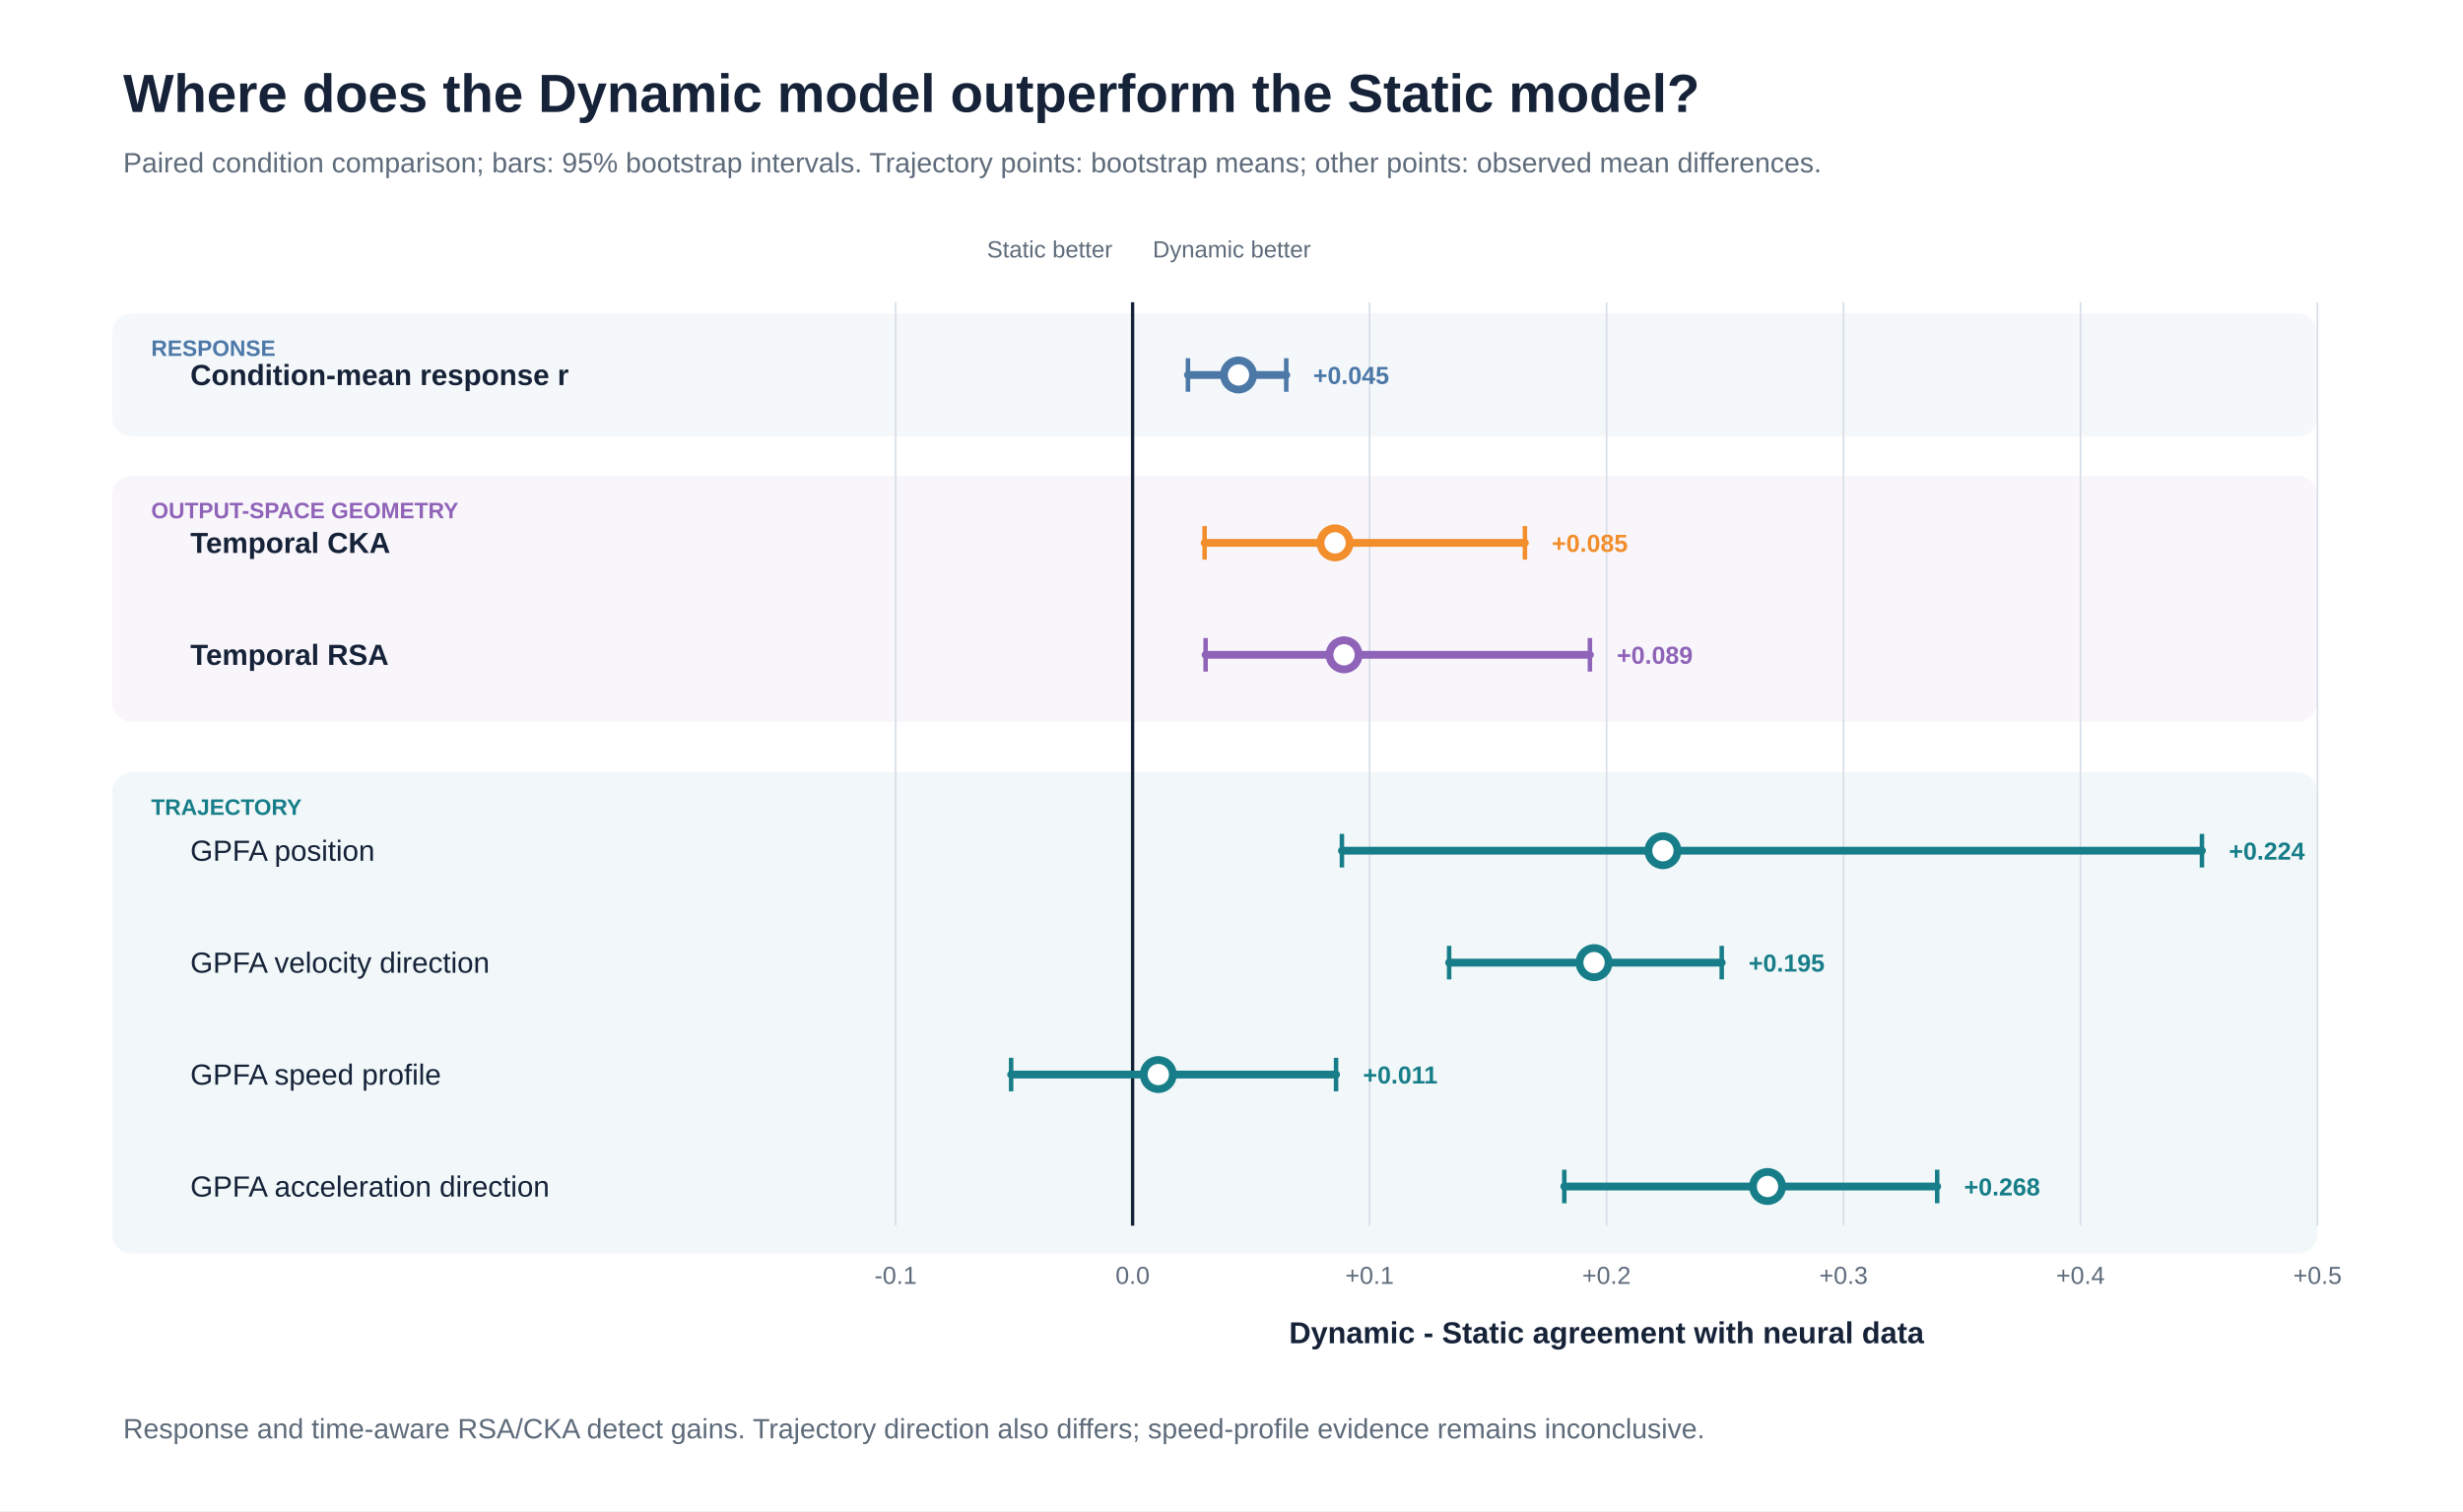
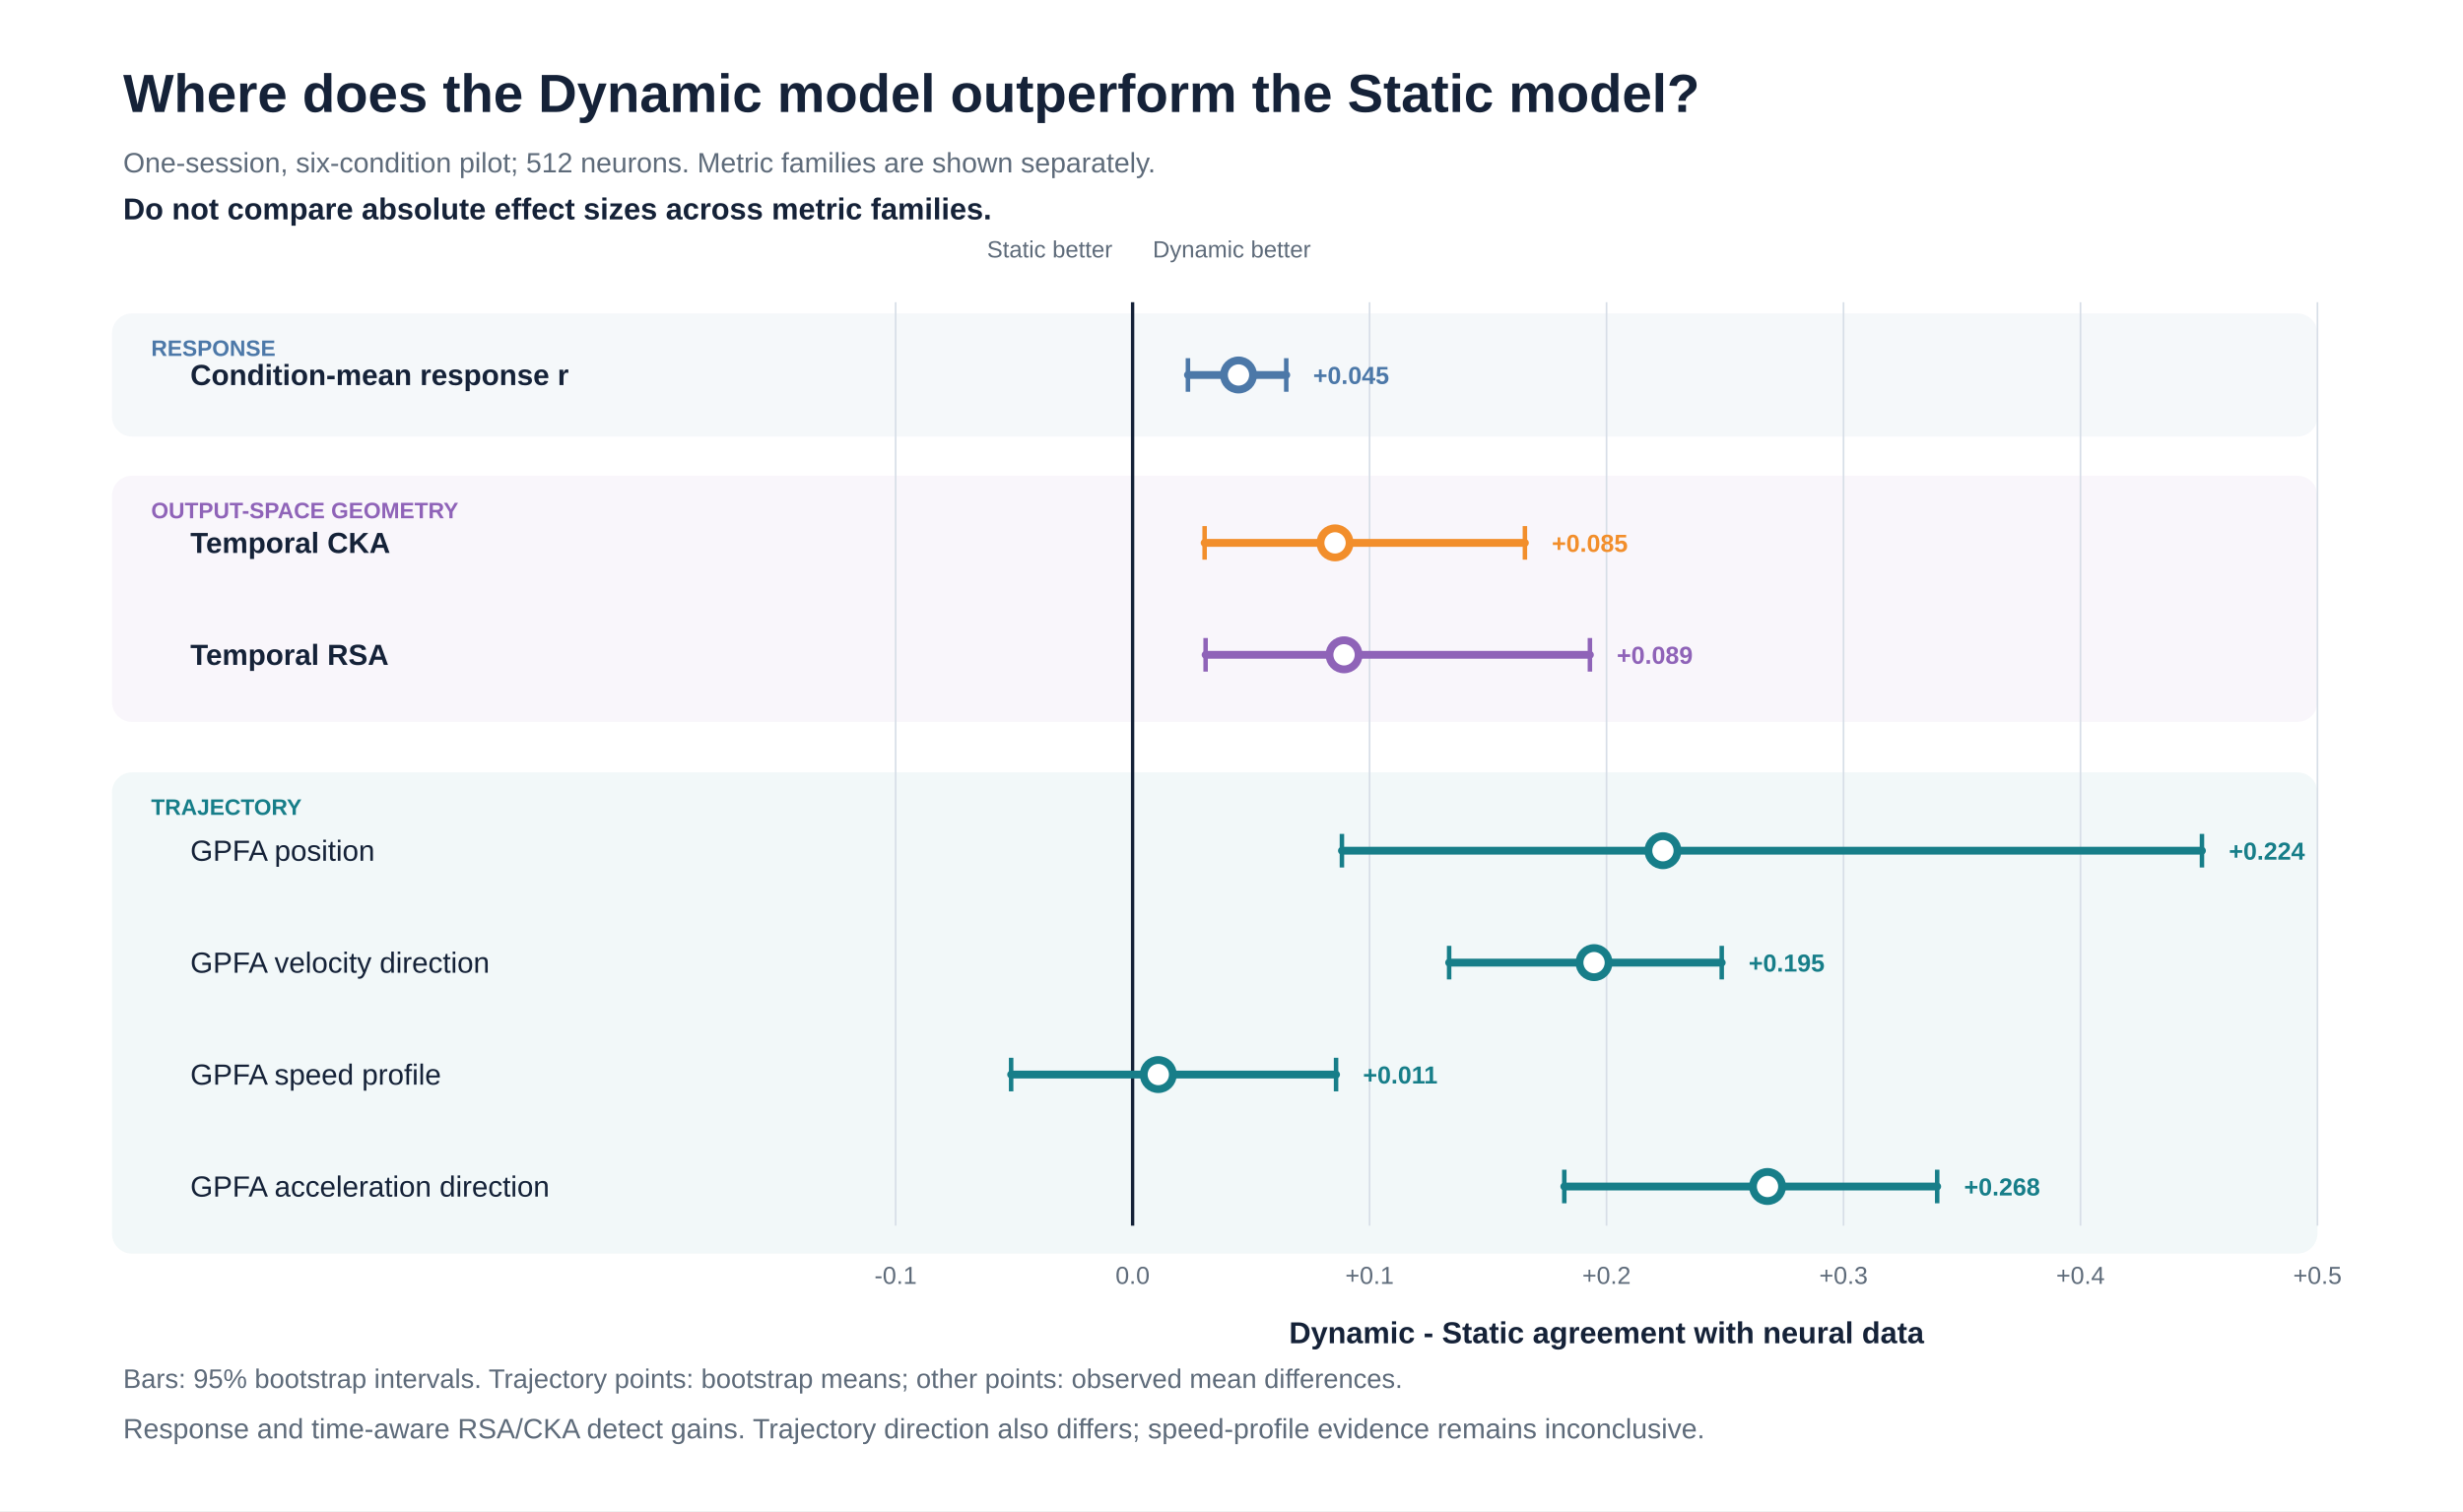
<svg xmlns="http://www.w3.org/2000/svg" width="2200" height="1350" viewBox="0 0 2200 1350" role="img" aria-labelledby="title desc">
  <defs>
    <filter id="shadow" x="-20%" y="-20%" width="140%" height="150%">
      <feDropShadow dx="0" dy="4" stdDeviation="5" flood-color="#152238" flood-opacity="0.10" />
    </filter>
    <marker id="arrow" viewBox="0 0 10 10" refX="8" refY="5" markerWidth="7" markerHeight="7" orient="auto">
      <path d="M 0 0 L 10 5 L 0 10 z" fill="#5E6B7A" />
    </marker>
    <pattern id="hatch" width="10" height="10" patternUnits="userSpaceOnUse" patternTransform="rotate(45)">
      <line x1="0" y1="0" x2="0" y2="10" stroke="#177E89" stroke-width="3" opacity="0.45" />
    </pattern>
  </defs>
  <rect width="100%" height="100%" fill="#FFFFFF" />
  <style>
    text { font-family: Arial, Helvetica, sans-serif; }
    .axis { font-size: 24px; fill: #5E6B7A; }
    .value { font-size: 24px; font-weight: 700; fill: #152238; }
  </style>
  <text x="110" y="100" text-anchor="start" font-size="48" font-weight="700" fill="#152238" class="">
    <tspan x="110" dy="0">Where does the Dynamic model outperform the Static model?</tspan>
  </text>
  <text x="110" y="154" text-anchor="start" font-size="25" font-weight="400" fill="#5E6B7A" class="">
-     <tspan x="110" dy="0">Paired condition comparison; bars: 95% bootstrap intervals. Trajectory points: bootstrap means; other points: observed mean differences.</tspan>
+     <tspan x="110" dy="0">One-session, six-condition pilot; 512 neurons. Metric families are shown separately.</tspan>
+   </text>
+   <text x="110" y="196" text-anchor="start" font-size="27" font-weight="700" fill="#152238" class="">
+     <tspan x="110" dy="0">Do not compare absolute effect sizes across metric families.</tspan>
  </text>
  <rect x="100" y="280" width="1970" height="110" rx="18" fill="#4C78A8" opacity="0.055" />
  <text x="135" y="318" font-size="20" font-weight="700" fill="#4C78A8">RESPONSE</text>
  <rect x="100" y="425" width="1970" height="220" rx="18" fill="#8F63B8" opacity="0.055" />
  <text x="135" y="463" font-size="20" font-weight="700" fill="#8F63B8">OUTPUT-SPACE GEOMETRY</text>
  <rect x="100" y="690" width="1970" height="430" rx="18" fill="#177E89" opacity="0.055" />
  <text x="135" y="728" font-size="20" font-weight="700" fill="#177E89">TRAJECTORY</text>
  <line x1="800" y1="270" x2="800" y2="1095" stroke="#D7DEE7" stroke-width="1.5" />
  <text x="800" y="1147" text-anchor="middle" font-size="22" fill="#5E6B7A">-0.1</text>
  <line x1="1011.667" y1="270" x2="1011.667" y2="1095" stroke="#152238" stroke-width="3" />
  <text x="1011.667" y="1147" text-anchor="middle" font-size="22" fill="#5E6B7A">0.0</text>
  <line x1="1223.333" y1="270" x2="1223.333" y2="1095" stroke="#D7DEE7" stroke-width="1.5" />
  <text x="1223.333" y="1147" text-anchor="middle" font-size="22" fill="#5E6B7A">+0.1</text>
  <line x1="1435" y1="270" x2="1435" y2="1095" stroke="#D7DEE7" stroke-width="1.5" />
  <text x="1435" y="1147" text-anchor="middle" font-size="22" fill="#5E6B7A">+0.2</text>
  <line x1="1646.667" y1="270" x2="1646.667" y2="1095" stroke="#D7DEE7" stroke-width="1.5" />
  <text x="1646.667" y="1147" text-anchor="middle" font-size="22" fill="#5E6B7A">+0.3</text>
  <line x1="1858.333" y1="270" x2="1858.333" y2="1095" stroke="#D7DEE7" stroke-width="1.5" />
  <text x="1858.333" y="1147" text-anchor="middle" font-size="22" fill="#5E6B7A">+0.4</text>
  <line x1="2070" y1="270" x2="2070" y2="1095" stroke="#D7DEE7" stroke-width="1.5" />
  <text x="2070" y="1147" text-anchor="middle" font-size="22" fill="#5E6B7A">+0.5</text>
  <text x="170" y="344" font-size="26" font-weight="700" fill="#152238">Condition-mean response r</text>
  <line x1="1061.091" y1="335" x2="1148.911" y2="335" stroke="#4C78A8" stroke-width="7" stroke-linecap="round" />
  <line x1="1061.091" y1="320" x2="1061.091" y2="350" stroke="#4C78A8" stroke-width="4" />
  <line x1="1148.911" y1="320" x2="1148.911" y2="350" stroke="#4C78A8" stroke-width="4" />
  <circle cx="1106.261" cy="335" r="13" fill="#FFFFFF" stroke="#4C78A8" stroke-width="7" />
  <text x="1172.911" y="343" font-size="22" font-weight="700" fill="#4C78A8">+0.045</text>
  <text x="170" y="494" font-size="26" font-weight="700" fill="#152238">Temporal CKA</text>
  <line x1="1075.992" y1="485" x2="1362.081" y2="485" stroke="#F28E2B" stroke-width="7" stroke-linecap="round" />
  <line x1="1075.992" y1="470" x2="1075.992" y2="500" stroke="#F28E2B" stroke-width="4" />
  <line x1="1362.081" y1="470" x2="1362.081" y2="500" stroke="#F28E2B" stroke-width="4" />
  <circle cx="1192.494" cy="485" r="13" fill="#FFFFFF" stroke="#F28E2B" stroke-width="7" />
  <text x="1386.081" y="493" font-size="22" font-weight="700" fill="#F28E2B">+0.085</text>
  <text x="170" y="594" font-size="26" font-weight="700" fill="#152238">Temporal RSA</text>
  <line x1="1076.881" y1="585" x2="1420.141" y2="585" stroke="#8F63B8" stroke-width="7" stroke-linecap="round" />
  <line x1="1076.881" y1="570" x2="1076.881" y2="600" stroke="#8F63B8" stroke-width="4" />
  <line x1="1420.141" y1="570" x2="1420.141" y2="600" stroke="#8F63B8" stroke-width="4" />
  <circle cx="1200.537" cy="585" r="13" fill="#FFFFFF" stroke="#8F63B8" stroke-width="7" />
  <text x="1444.141" y="593" font-size="22" font-weight="700" fill="#8F63B8">+0.089</text>
  <text x="170" y="769" font-size="26" font-weight="500" fill="#152238">GPFA position</text>
  <line x1="1198.632" y1="760" x2="1966.834" y2="760" stroke="#177E89" stroke-width="7" stroke-linecap="round" />
  <line x1="1198.632" y1="745" x2="1198.632" y2="775" stroke="#177E89" stroke-width="4" />
  <line x1="1966.834" y1="745" x2="1966.834" y2="775" stroke="#177E89" stroke-width="4" />
  <circle cx="1485.377" cy="760" r="13" fill="#FFFFFF" stroke="#177E89" stroke-width="7" />
  <text x="1990.834" y="768" font-size="22" font-weight="700" fill="#177E89">+0.224</text>
  <text x="170" y="869" font-size="26" font-weight="500" fill="#152238">GPFA velocity direction</text>
  <line x1="1294.39" y1="860" x2="1537.891" y2="860" stroke="#177E89" stroke-width="7" stroke-linecap="round" />
  <line x1="1294.39" y1="845" x2="1294.39" y2="875" stroke="#177E89" stroke-width="4" />
  <line x1="1537.891" y1="845" x2="1537.891" y2="875" stroke="#177E89" stroke-width="4" />
  <circle cx="1423.845" cy="860" r="13" fill="#FFFFFF" stroke="#177E89" stroke-width="7" />
  <text x="1561.891" y="868" font-size="22" font-weight="700" fill="#177E89">+0.195</text>
  <text x="170" y="969" font-size="26" font-weight="500" fill="#152238">GPFA speed profile</text>
  <line x1="903.166" y1="960" x2="1193.404" y2="960" stroke="#177E89" stroke-width="7" stroke-linecap="round" />
  <line x1="903.166" y1="945" x2="903.166" y2="975" stroke="#177E89" stroke-width="4" />
  <line x1="1193.404" y1="945" x2="1193.404" y2="975" stroke="#177E89" stroke-width="4" />
  <circle cx="1034.611" cy="960" r="13" fill="#FFFFFF" stroke="#177E89" stroke-width="7" />
  <text x="1217.404" y="968" font-size="22" font-weight="700" fill="#177E89">+0.011</text>
  <text x="170" y="1069" font-size="26" font-weight="500" fill="#152238">GPFA acceleration direction</text>
  <line x1="1397.26" y1="1060" x2="1730.338" y2="1060" stroke="#177E89" stroke-width="7" stroke-linecap="round" />
  <line x1="1397.26" y1="1045" x2="1397.26" y2="1075" stroke="#177E89" stroke-width="4" />
  <line x1="1730.338" y1="1045" x2="1730.338" y2="1075" stroke="#177E89" stroke-width="4" />
  <circle cx="1578.785" cy="1060" r="13" fill="#FFFFFF" stroke="#177E89" stroke-width="7" />
  <text x="1754.338" y="1068" font-size="22" font-weight="700" fill="#177E89">+0.268</text>
  <text x="1435" y="1200" text-anchor="middle" font-size="27" font-weight="700" fill="#152238">Dynamic - Static agreement with neural data</text>
  <text x="993.667" y="230" text-anchor="end" font-size="21" fill="#5E6B7A">Static better</text>
  <text x="1029.667" y="230" font-size="21" fill="#5E6B7A">Dynamic better</text>
+   <text x="110" y="1240" text-anchor="start" font-size="24" font-weight="400" fill="#5E6B7A" class="">
+     <tspan x="110" dy="0">Bars: 95% bootstrap intervals. Trajectory points: bootstrap means; other points: observed mean differences.</tspan>
+   </text>
  <text x="110" y="1285" text-anchor="start" font-size="25" font-weight="400" fill="#5E6B7A" class="">
    <tspan x="110" dy="0">Response and time-aware RSA/CKA detect gains. Trajectory direction also differs; speed-profile evidence remains inconclusive.</tspan>
  </text>
</svg>
